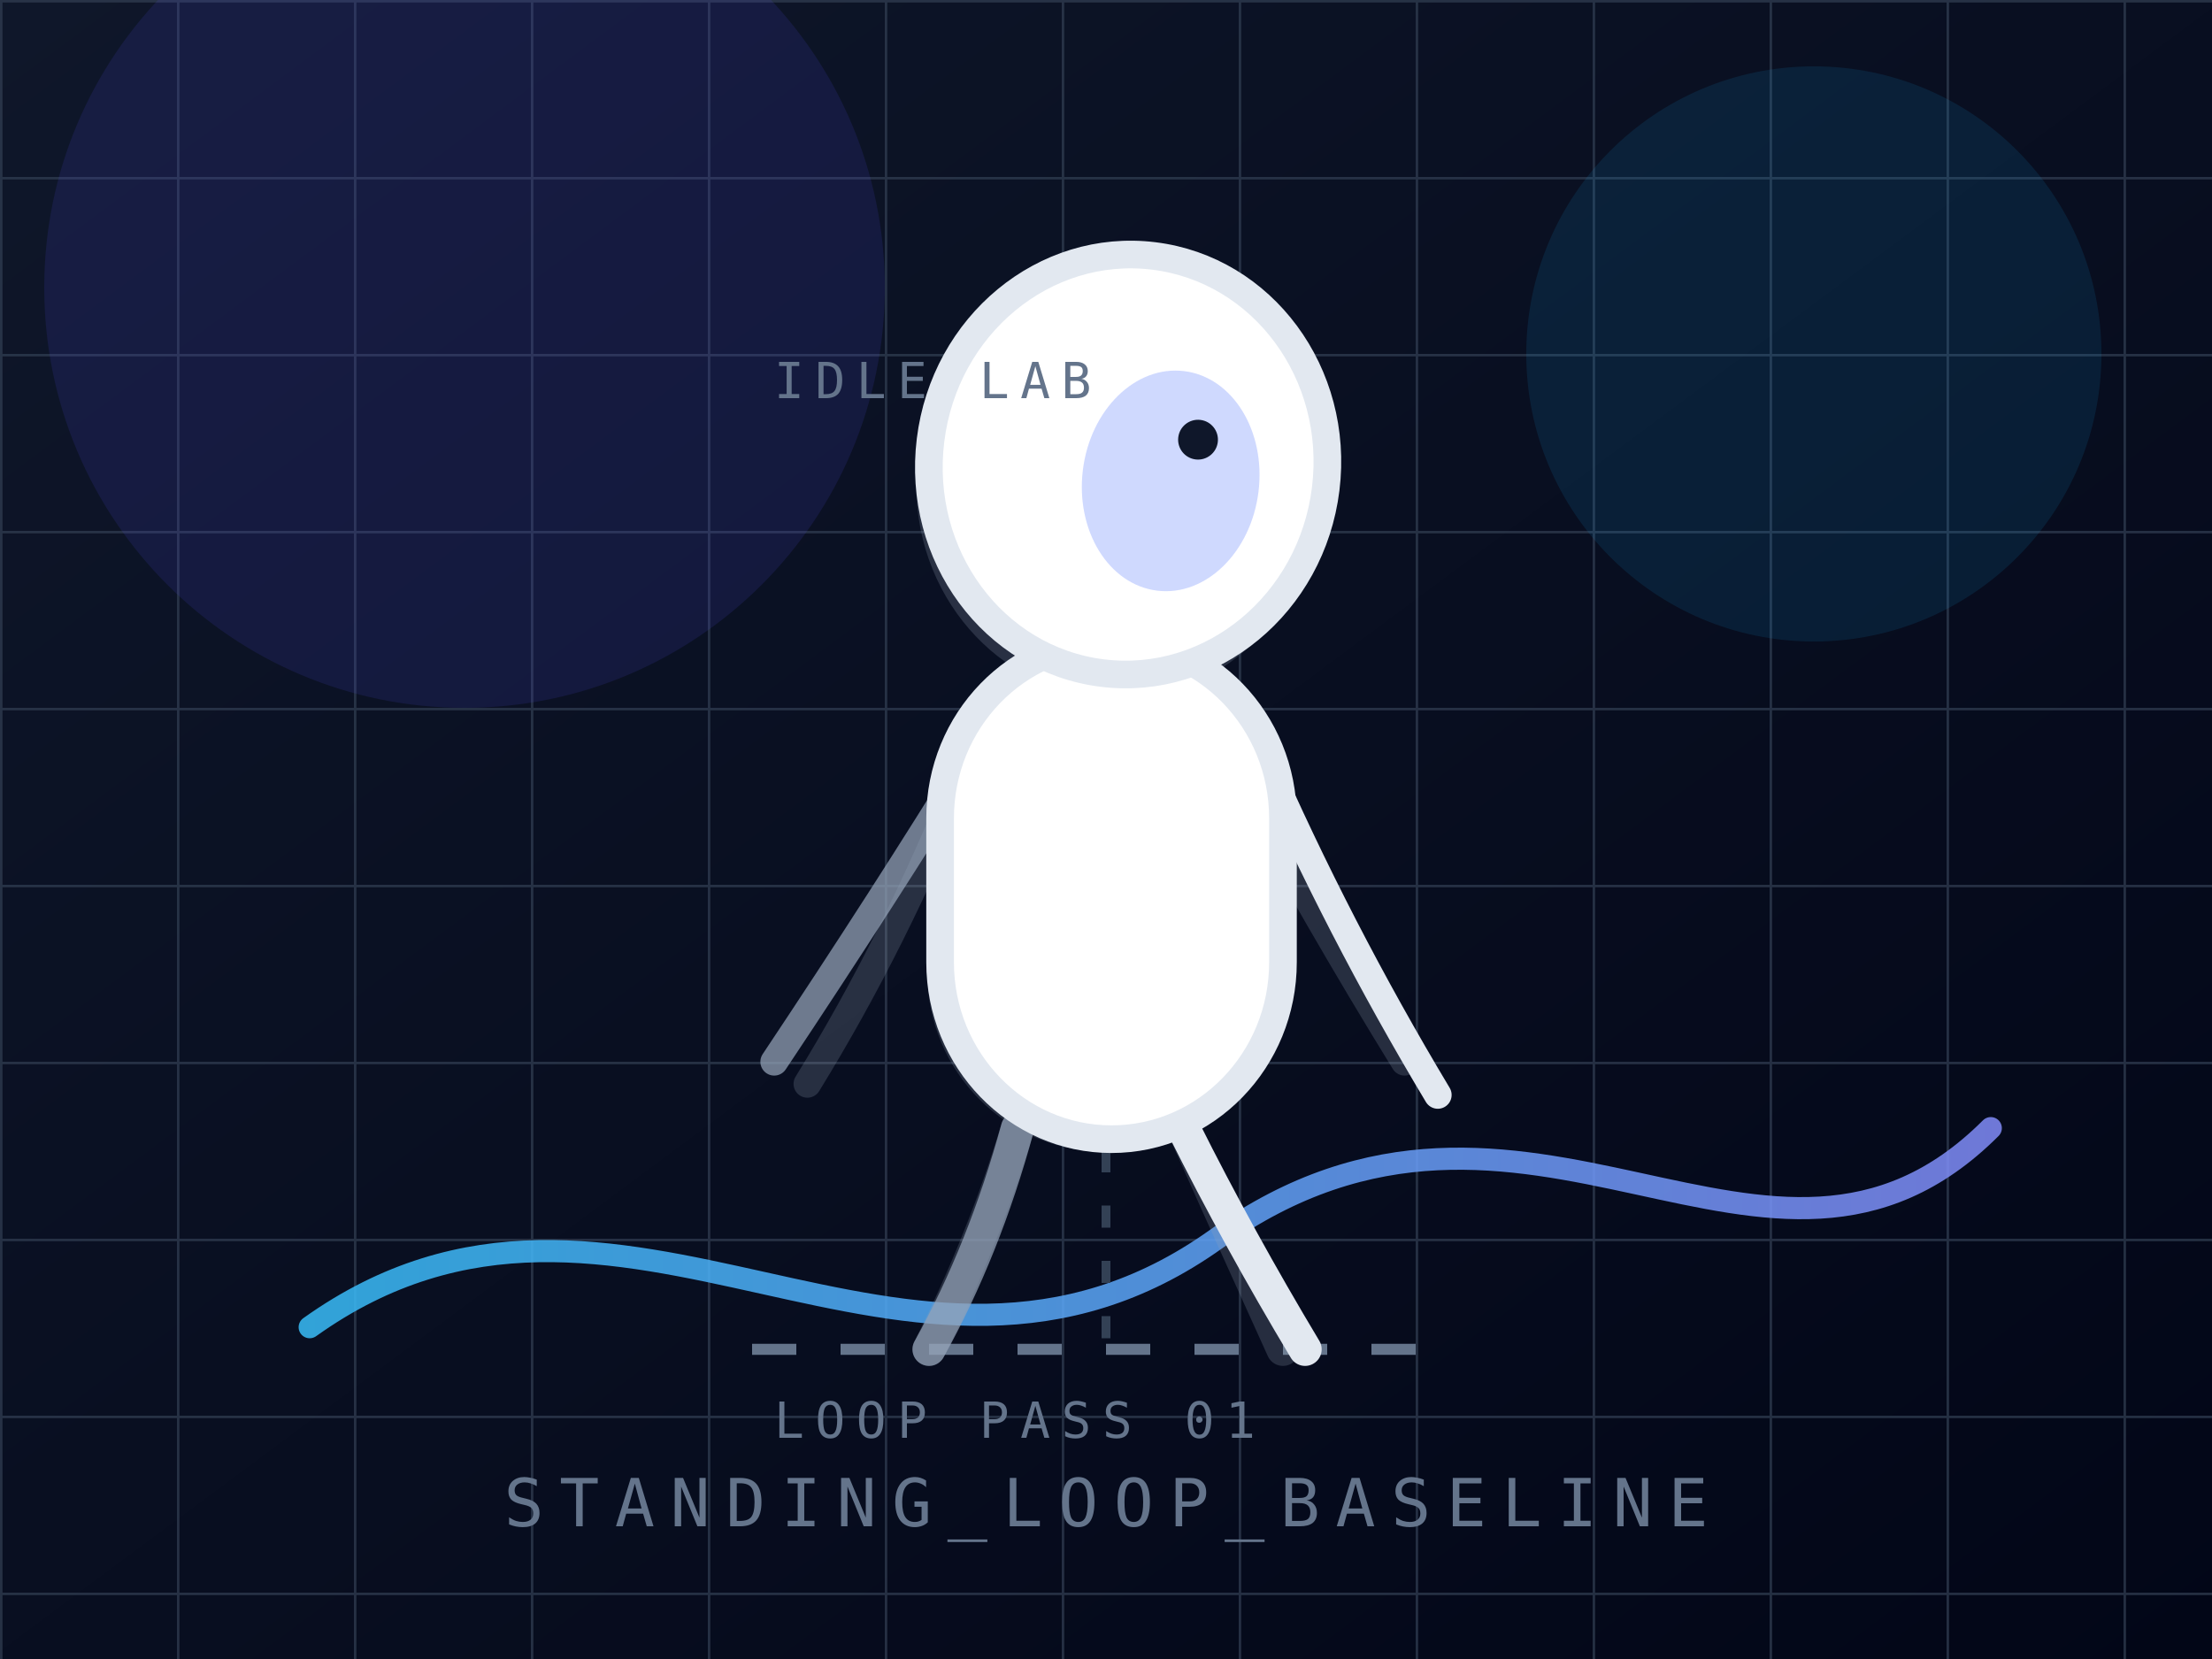
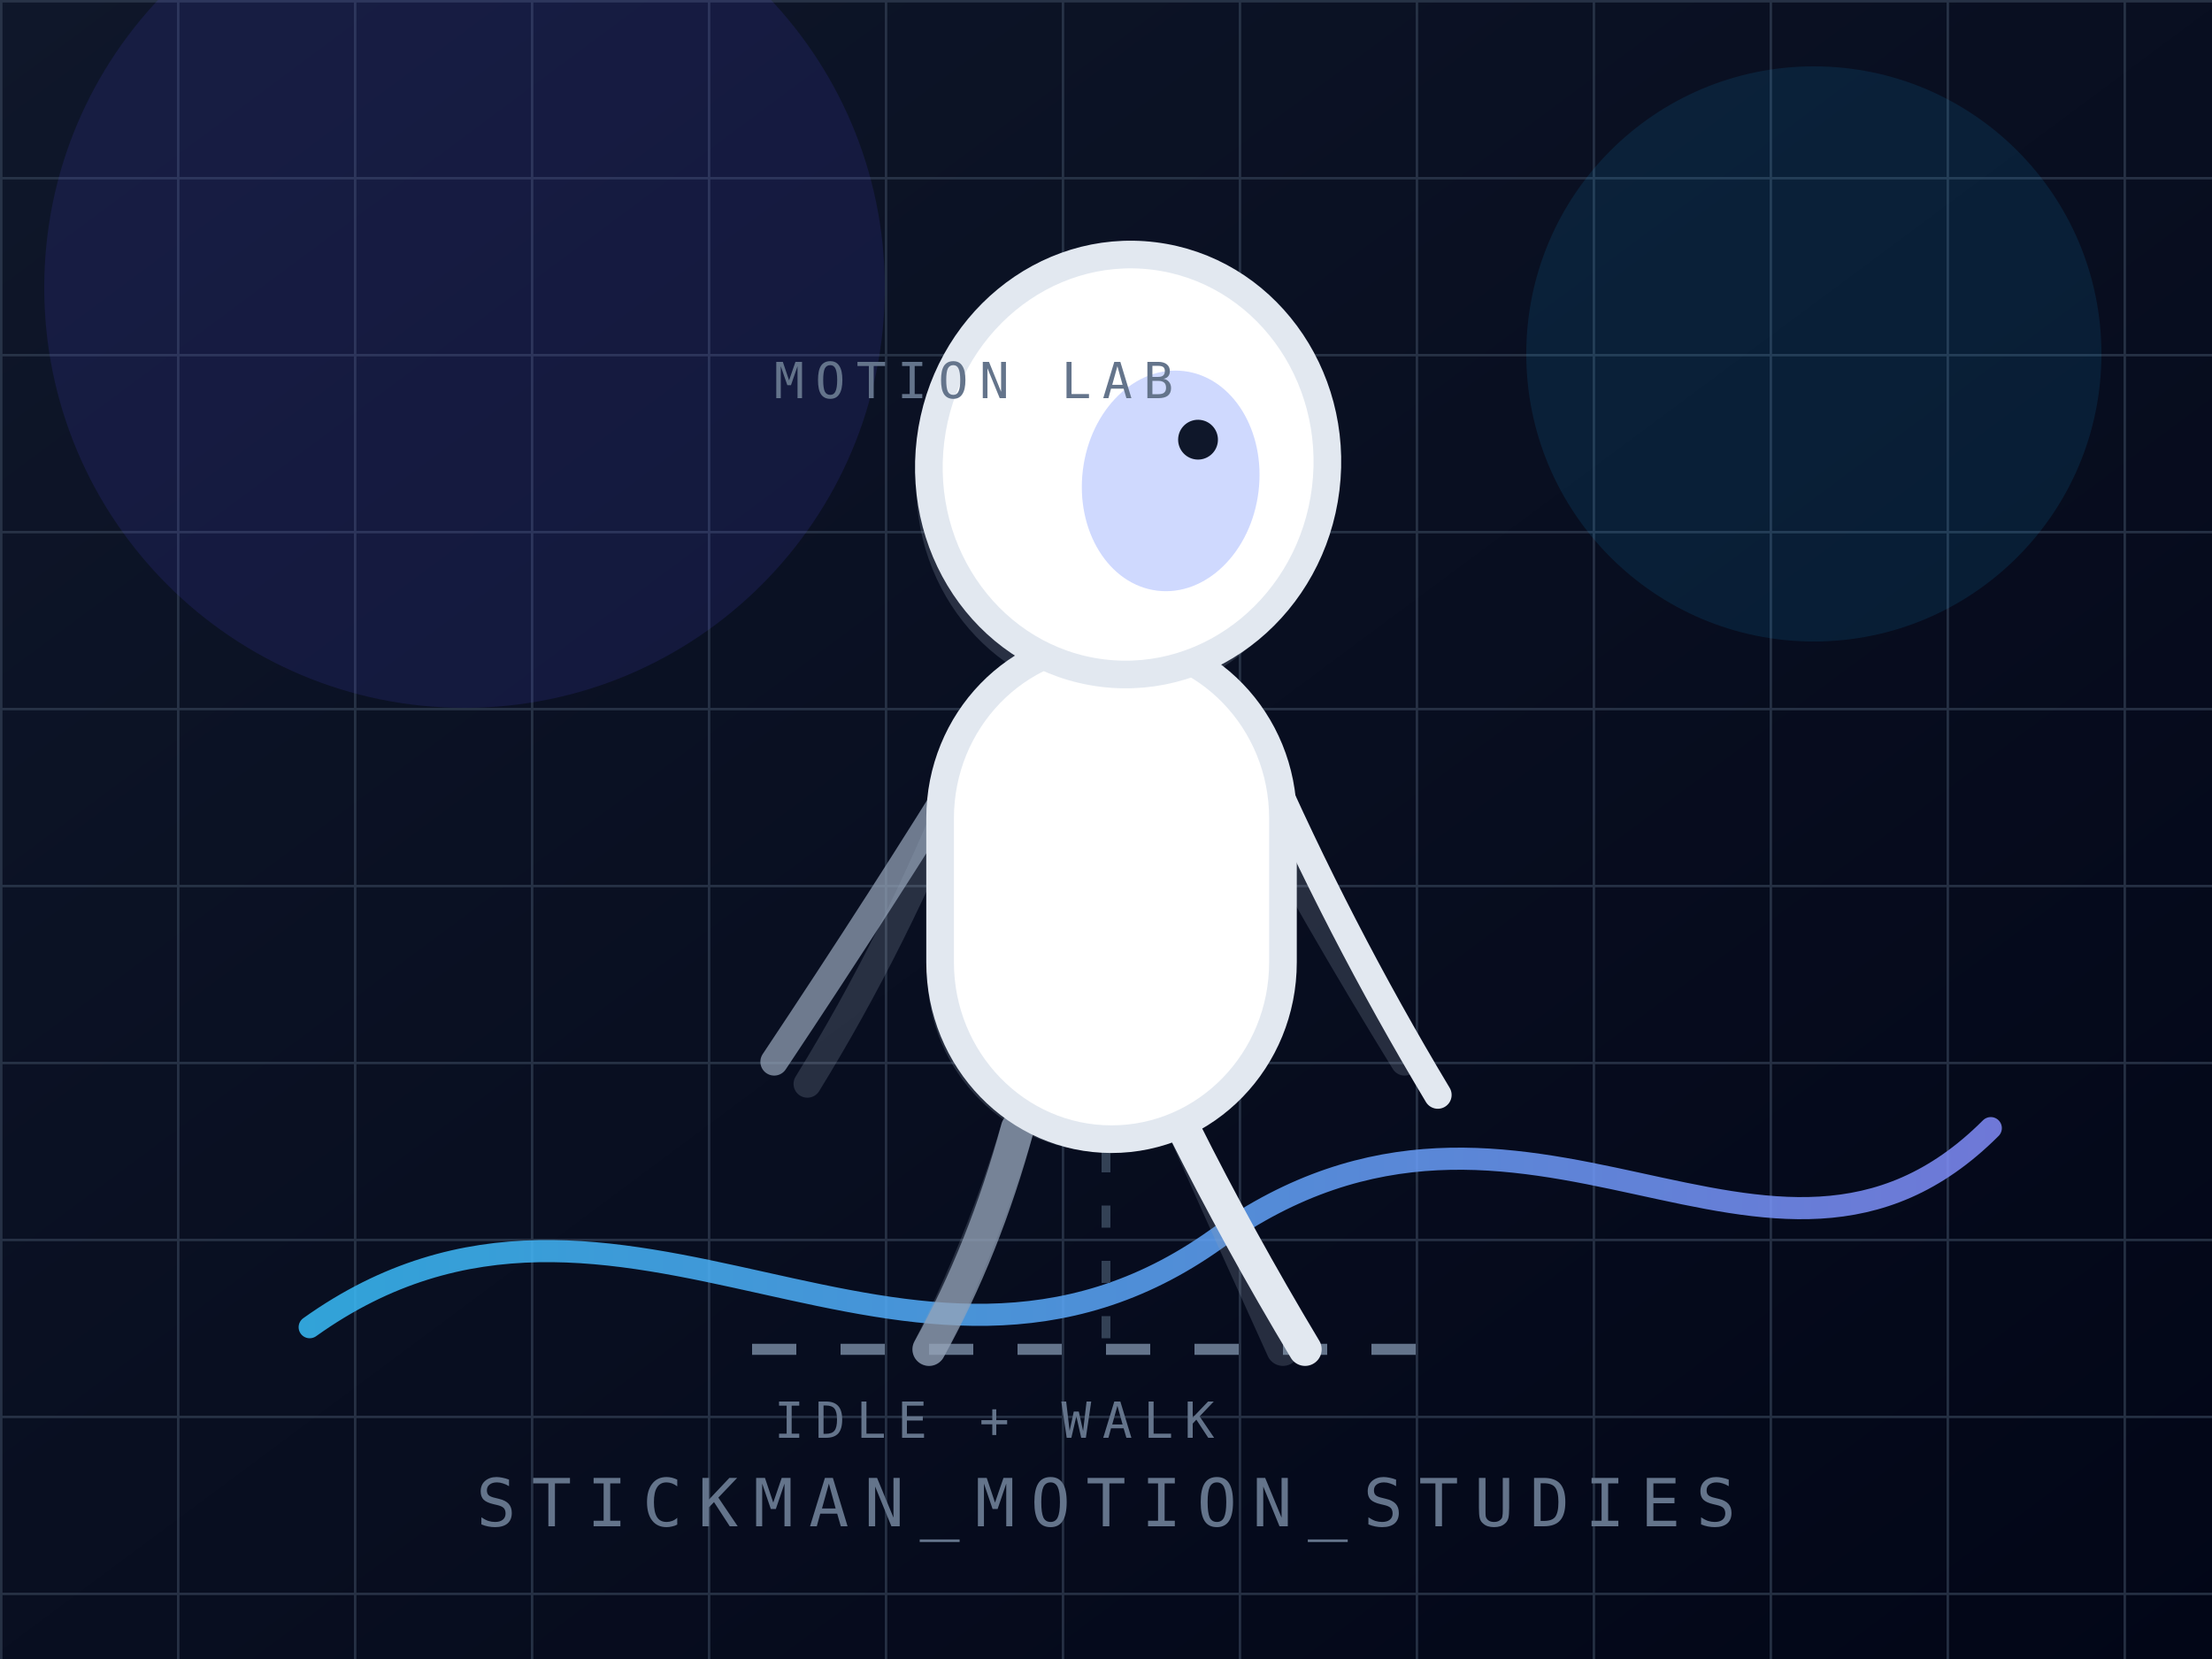
<svg xmlns="http://www.w3.org/2000/svg" width="800" height="600" viewBox="0 0 200 150">
  <defs>
    <linearGradient id="panel" x1="0%" y1="0%" x2="100%" y2="100%">
      <stop offset="0%" stop-color="#0f172a" />
      <stop offset="100%" stop-color="#020617" />
    </linearGradient>
    <pattern id="grid" width="16" height="16" patternUnits="userSpaceOnUse">
      <path d="M 16 0 L 0 0 0 16" fill="none" stroke="#334155" stroke-width="0.45" />
    </pattern>
    <linearGradient id="loop" x1="0%" y1="0%" x2="100%" y2="0%">
      <stop offset="0%" stop-color="#38bdf8" />
      <stop offset="100%" stop-color="#818cf8" />
    </linearGradient>
  </defs>
  <rect width="200" height="150" fill="url(#panel)" />
  <rect width="200" height="150" fill="url(#grid)" opacity="0.68" />
  <circle cx="42" cy="26" r="38" fill="#4f46e5" opacity="0.14" />
  <circle cx="164" cy="32" r="26" fill="#0ea5e9" opacity="0.12" />
  <path d="M 28 120 C 56 100, 82 132, 110 112 S 160 122, 180 102" fill="none" stroke="url(#loop)" stroke-width="2" stroke-linecap="round" opacity="0.85" />
  <g transform="translate(72 24)">
    <line x1="28" y1="10" x2="28" y2="98" stroke="#334155" stroke-width="0.8" stroke-dasharray="2 3" />
    <line x1="-4" y1="98" x2="60" y2="98" stroke="#64748b" stroke-width="1" stroke-dasharray="4 4" />
    <g opacity="0.22">
      <path d="M 15 46 Q 9 61 1 74" fill="none" stroke="#94a3b8" stroke-width="2.5" stroke-linecap="round" />
      <path d="M 40 46 Q 47 59 55 72" fill="none" stroke="#94a3b8" stroke-width="2.5" stroke-linecap="round" />
      <path d="M 20 78 Q 17 88 12 98" fill="none" stroke="#94a3b8" stroke-width="3" stroke-linecap="round" />
      <path d="M 35 78 Q 39 87 44 98" fill="none" stroke="#94a3b8" stroke-width="3" stroke-linecap="round" />
      <rect x="13" y="36" width="30" height="43" rx="15" fill="#ffffff" stroke="#94a3b8" stroke-width="2.3" />
      <g transform="translate(29 20) rotate(-3)">
        <ellipse cx="0" cy="0" rx="17" ry="18" fill="#ffffff" stroke="#94a3b8" stroke-width="2.3" />
      </g>
    </g>
    <path d="M 16 44 Q 8 57 -2 72" fill="none" stroke="#94a3b8" stroke-width="2.5" stroke-linecap="round" opacity="0.72" />
    <path d="M 42 44 Q 49 60 58 75" fill="none" stroke="#e2e8f0" stroke-width="2.5" stroke-linecap="round" />
    <path d="M 20 78 Q 17 89 12 98" fill="none" stroke="#94a3b8" stroke-width="3" stroke-linecap="round" opacity="0.72" />
    <path d="M 35 78 Q 40 88 46 98" fill="none" stroke="#e2e8f0" stroke-width="3" stroke-linecap="round" />
    <rect x="13" y="34" width="31" height="45" rx="16" fill="#ffffff" stroke="#e2e8f0" stroke-width="2.5" />
    <g transform="translate(30 18) rotate(7)">
      <ellipse cx="0" cy="0" rx="18" ry="19" fill="#ffffff" stroke="#e2e8f0" stroke-width="2.5" />
      <ellipse cx="4" cy="1" rx="8" ry="10" fill="#c7d2fe" opacity="0.85" />
      <circle cx="6" cy="-3" r="1.8" fill="#0f172a" />
    </g>
-     <text x="-2" y="12" fill="#64748b" font-family="monospace" font-size="4.5" letter-spacing="1">IDLE LAB</text>
-     <text x="-2" y="106" fill="#64748b" font-family="monospace" font-size="4.5" letter-spacing="1">LOOP PASS 01</text>
+     <text x="-2" y="12" fill="#64748b" font-family="monospace" font-size="4.5" letter-spacing="1">MOTION LAB</text>
+     <text x="-2" y="106" fill="#64748b" font-family="monospace" font-size="4.5" letter-spacing="1">IDLE + WALK</text>
  </g>
  <text x="100" y="138" fill="#64748b" font-family="monospace" font-size="6" text-anchor="middle" letter-spacing="1.4">
-     STANDING_LOOP_BASELINE
+     STICKMAN_MOTION_STUDIES
  </text>
</svg>
